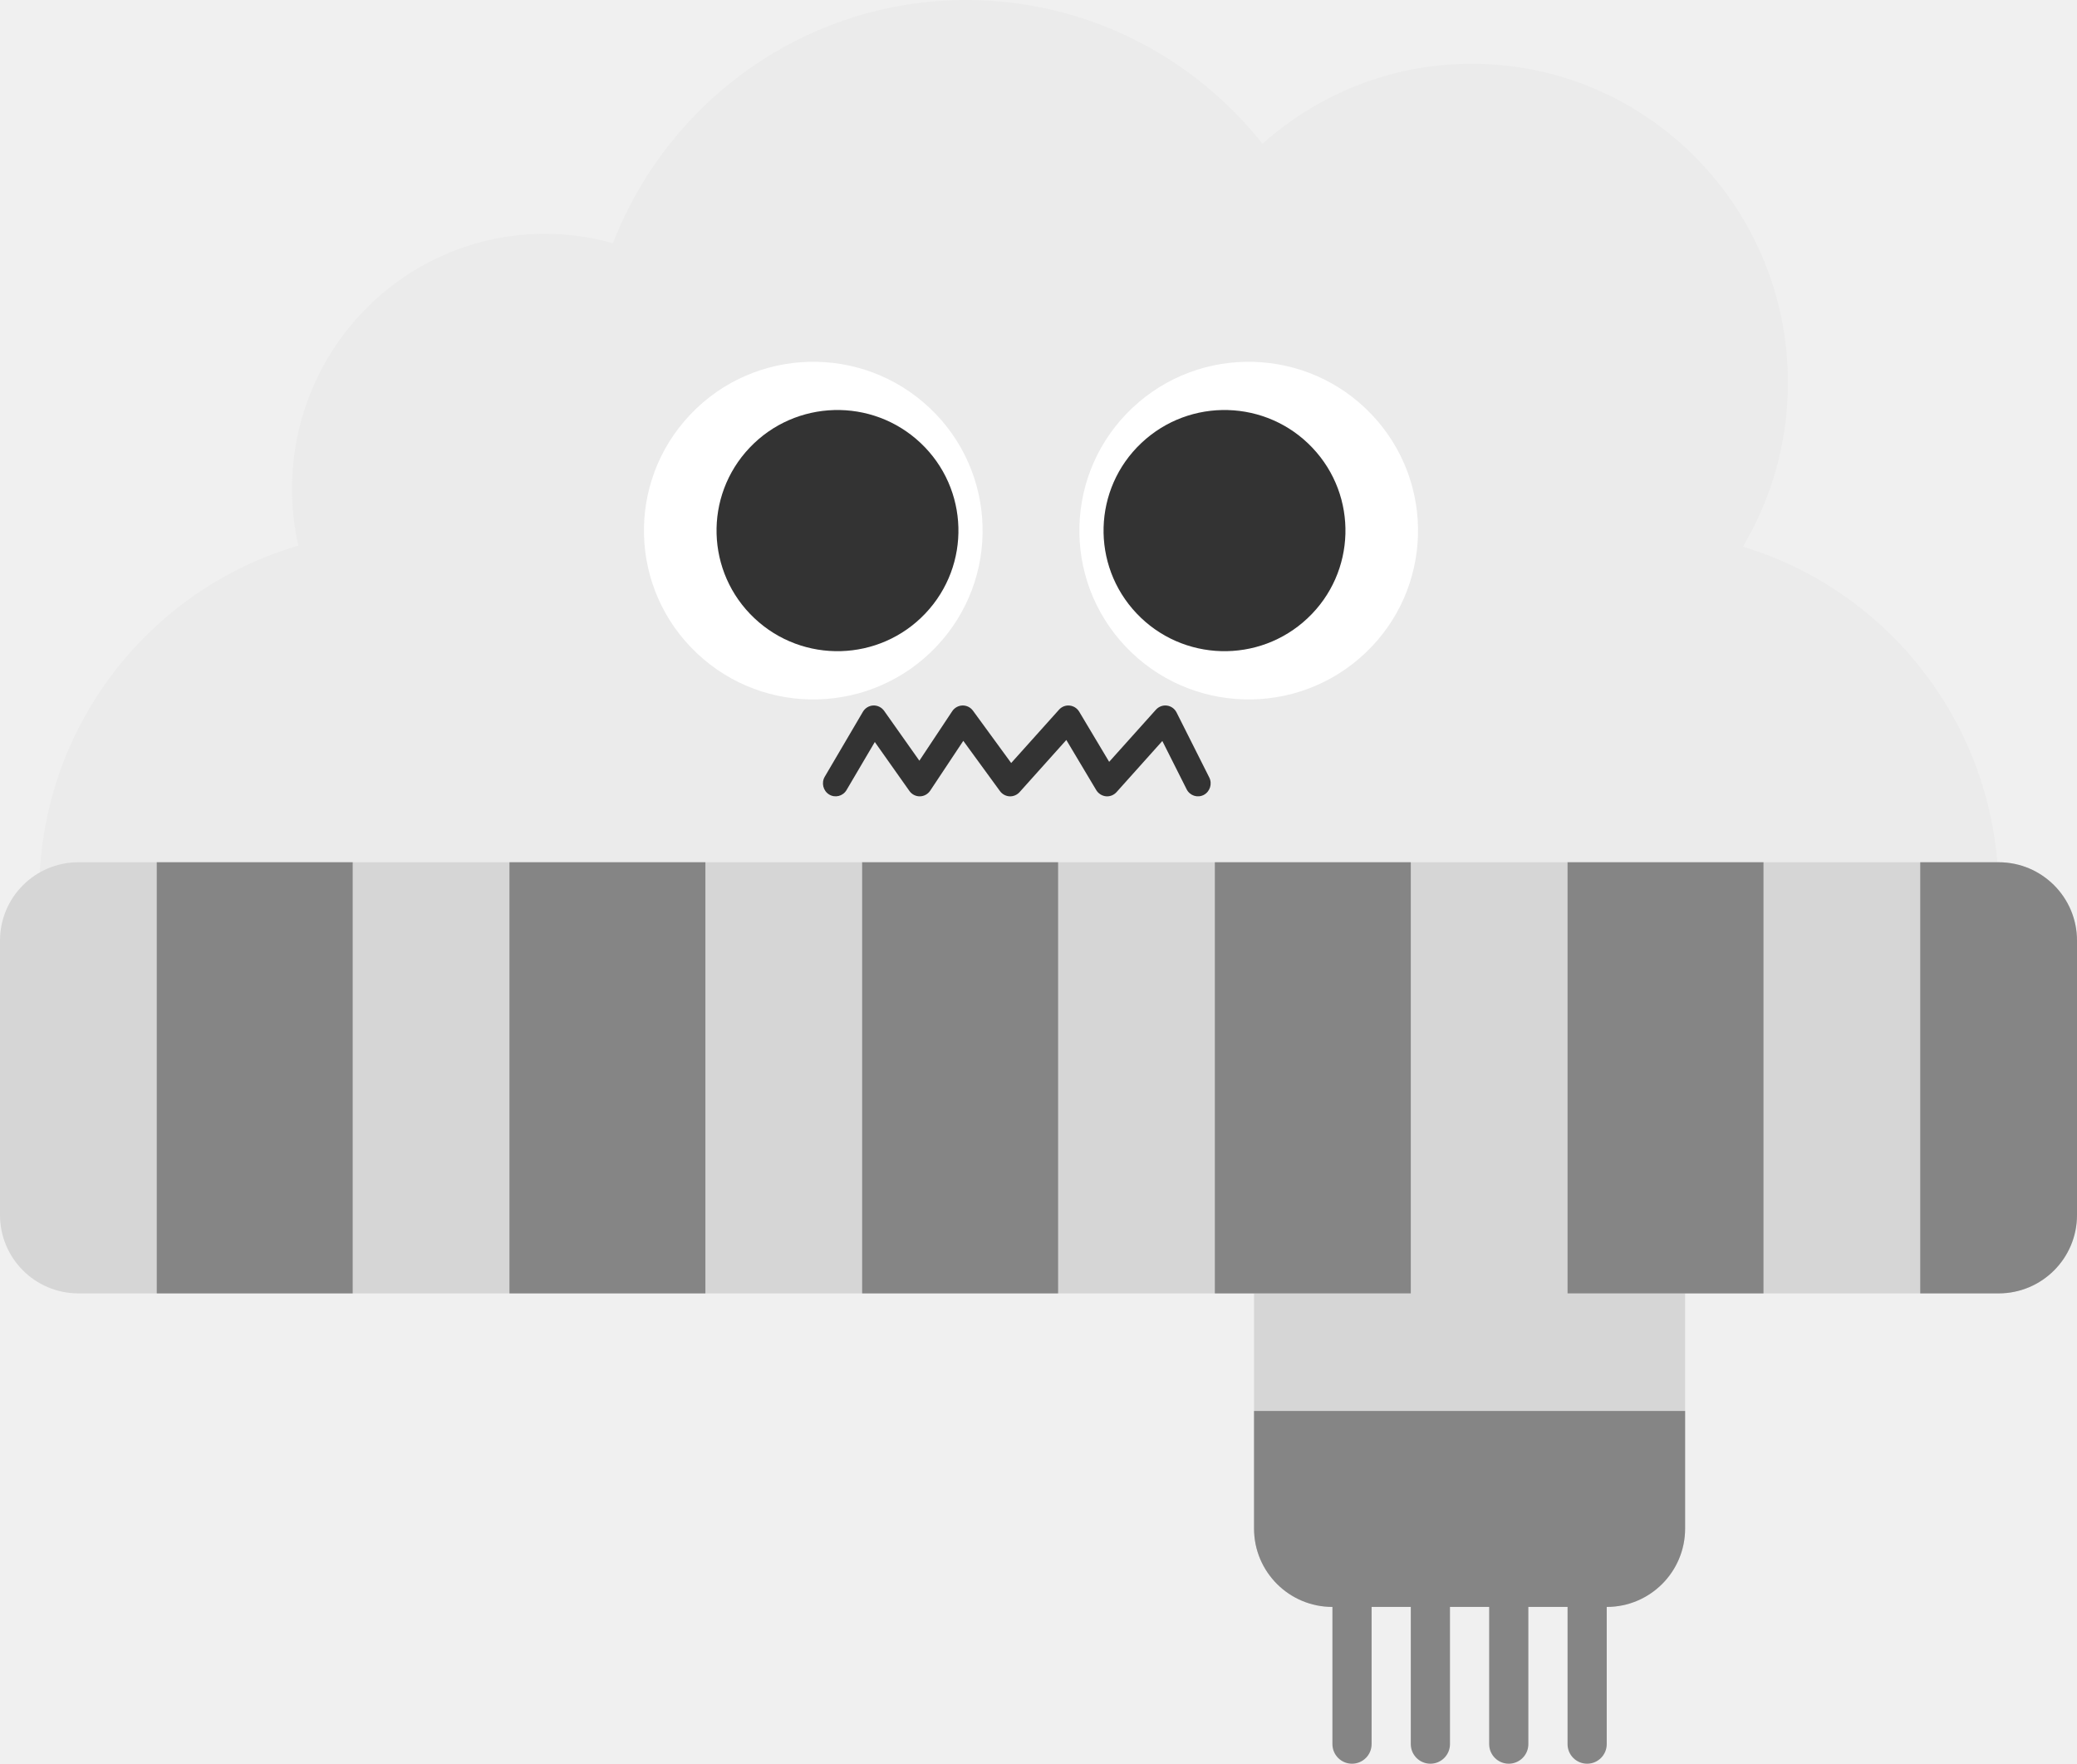
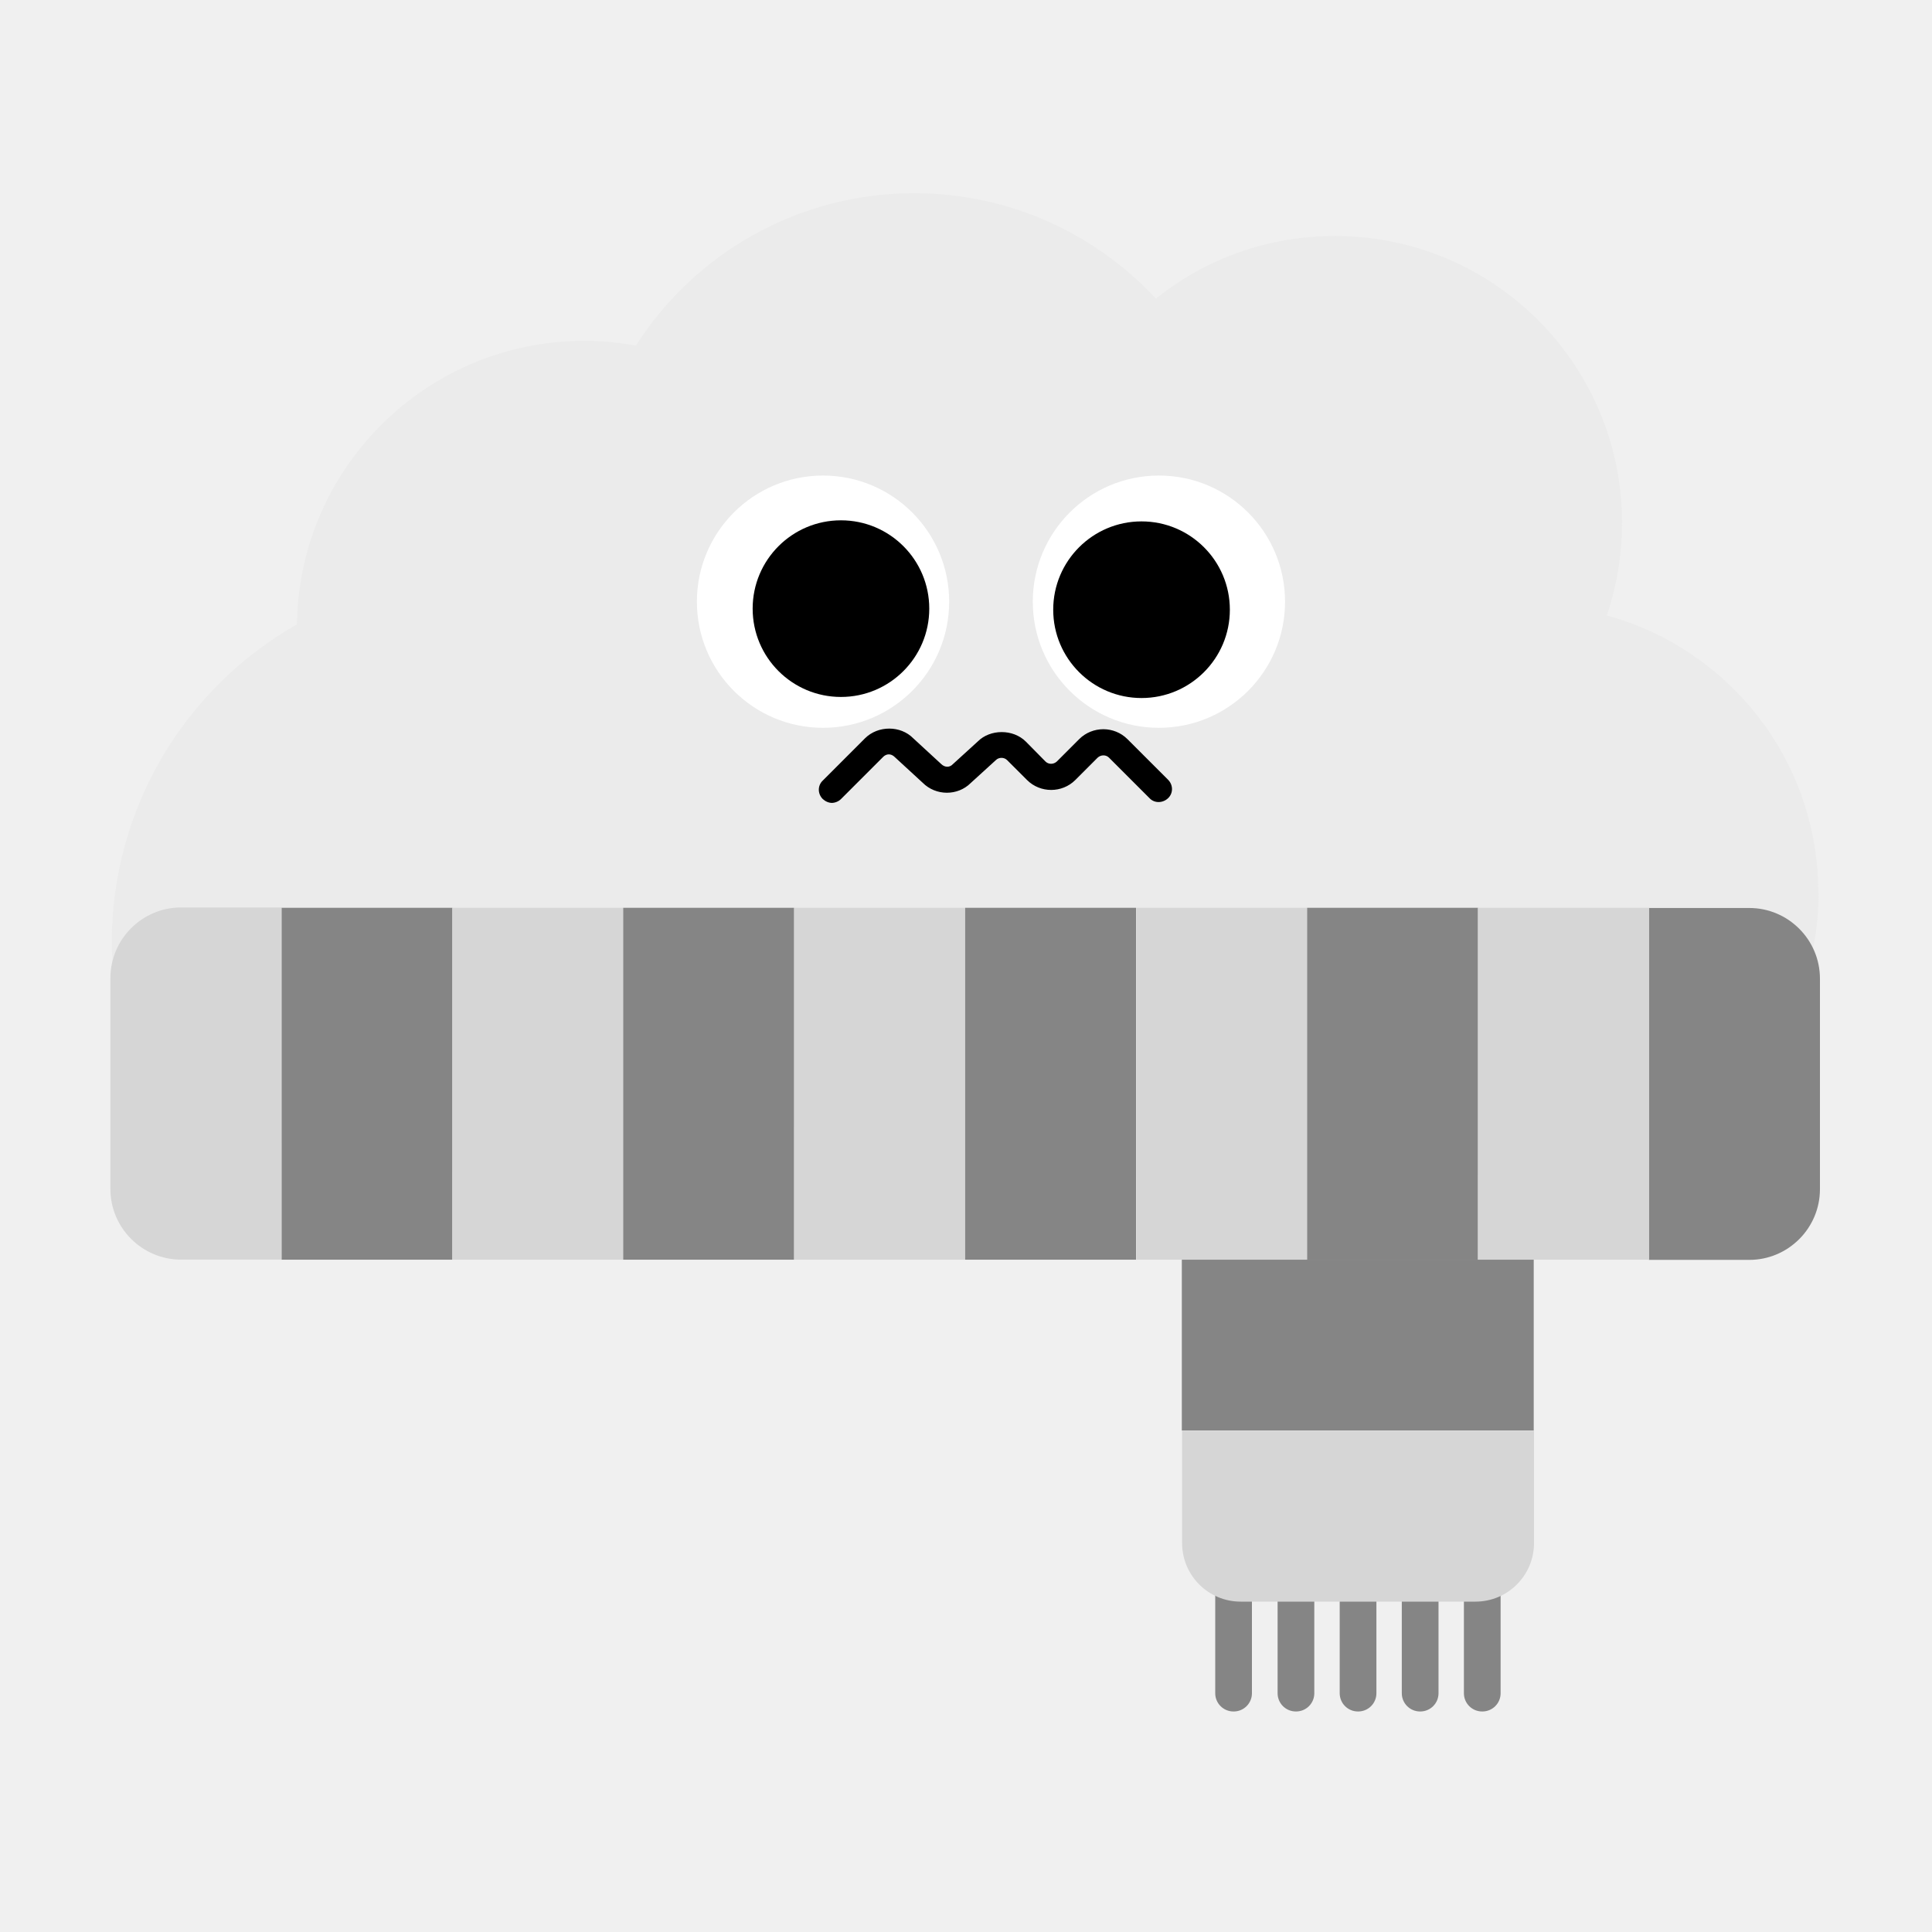
- <svg xmlns="http://www.w3.org/2000/svg" width="53" height="45" viewBox="0 0 53 45" fill="none">
-   <path fill-rule="evenodd" clip-rule="evenodd" d="M32.216 3.668C33.639 2.398 35.509 1.627 37.558 1.627C42.012 1.627 45.623 5.27 45.623 9.763C45.623 11.293 45.203 12.725 44.475 13.948C48.25 15.089 51 18.611 51 22.78C51 27.872 46.895 32 41.832 32H10.168C5.105 32 1 27.872 1 22.78C1 18.579 3.793 15.035 7.612 13.922C7.507 13.457 7.452 12.972 7.452 12.475C7.452 8.88 10.341 5.966 13.904 5.966C14.505 5.966 15.088 6.049 15.641 6.205C17.051 2.572 20.555 0 24.656 0C27.715 0 30.442 1.432 32.216 3.668Z" fill="#EBEBEB" />
-   <path fill-rule="evenodd" clip-rule="evenodd" d="M29.779 18.003C29.884 18.017 29.976 18.083 30.024 18.18L30.857 19.836C30.939 19.998 30.876 20.198 30.717 20.282C30.557 20.365 30.362 20.301 30.28 20.138L29.66 18.906L28.491 20.211C28.422 20.287 28.322 20.327 28.22 20.317C28.119 20.306 28.028 20.248 27.974 20.16L27.21 18.88L26.017 20.211C25.951 20.283 25.858 20.323 25.761 20.318C25.665 20.313 25.575 20.264 25.517 20.185L24.581 18.902L23.737 20.173C23.677 20.262 23.579 20.317 23.473 20.318C23.367 20.32 23.267 20.268 23.206 20.181L22.323 18.932L21.602 20.157C21.51 20.314 21.311 20.365 21.157 20.271C21.004 20.177 20.954 19.973 21.046 19.817L22.019 18.161C22.075 18.065 22.175 18.005 22.284 18C22.393 17.996 22.497 18.047 22.561 18.137L23.46 19.409L24.299 18.145C24.358 18.057 24.456 18.003 24.561 18C24.666 17.998 24.765 18.047 24.828 18.133L25.803 19.468L27.023 18.108C27.091 18.031 27.192 17.991 27.293 18.002C27.395 18.012 27.486 18.07 27.539 18.159L28.303 19.438L29.496 18.108C29.568 18.028 29.674 17.988 29.779 18.003Z" fill="#333333" />
-   <path d="M35.003 10.578C36.643 12.307 36.567 15.033 34.833 16.668C33.099 18.303 30.364 18.227 28.724 16.498C27.085 14.769 27.161 12.043 28.895 10.408C30.629 8.774 33.364 8.85 35.003 10.578Z" fill="white" />
-   <path d="M33.489 11.424C34.66 12.658 34.606 14.606 33.367 15.773C32.129 16.941 30.175 16.887 29.004 15.652C27.833 14.417 27.887 12.47 29.126 11.302C30.364 10.135 32.318 10.189 33.489 11.424Z" fill="#333333" />
-   <path d="M17.614 10.578C15.974 12.307 16.05 15.033 17.784 16.668C19.518 18.303 22.253 18.227 23.893 16.498C25.532 14.769 25.456 12.043 23.722 10.408C21.988 8.774 19.253 8.85 17.614 10.578Z" fill="white" />
-   <path d="M19.128 11.424C17.957 12.658 18.012 14.606 19.25 15.773C20.488 16.941 22.442 16.887 23.613 15.652C24.784 14.417 24.73 12.47 23.491 11.302C22.253 10.135 20.299 10.189 19.128 11.424Z" fill="#333333" />
-   <rect y="22" width="53" height="11" rx="2" fill="#D6D6D6" />
-   <rect x="43" y="24" width="17" height="11" rx="2" transform="rotate(90 43 24)" fill="#D6D6D6" />
-   <rect x="35" y="39" width="6" height="1" rx="0.5" transform="rotate(90 35 39)" fill="#858585" />
-   <rect x="37" y="39" width="6" height="1" rx="0.5" transform="rotate(90 37 39)" fill="#858585" />
-   <rect x="39" y="39" width="6" height="1" rx="0.5" transform="rotate(90 39 39)" fill="#858585" />
-   <rect x="41" y="39" width="6" height="1" rx="0.5" transform="rotate(90 41 39)" fill="#858585" />
-   <rect x="4" y="22" width="5" height="11" fill="#858585" />
-   <rect x="13" y="22" width="5" height="11" fill="#858585" />
-   <rect x="22" y="22" width="5" height="11" fill="#858585" />
-   <path d="M43 36L43 39C43 40.105 42.105 41 41 41L34 41C32.895 41 32 40.105 32 39L32 36L43 36Z" fill="#858585" />
-   <rect x="31" y="22" width="5" height="11" fill="#858585" />
-   <rect x="40" y="22" width="5" height="11" fill="#858585" />
-   <path d="M49 22H51C52.105 22 53 22.895 53 24V31C53 32.105 52.105 33 51 33H49V22Z" fill="#858585" />
+ <svg xmlns="http://www.w3.org/2000/svg" width="70" height="70" viewBox="0 0 70 70" fill="none">
+   <g clip-path="url(#clip0_3090_76669)">
+     <path d="M65.89 32.35C65.89 38.1 61.23 42.76 55.48 42.76C52.31 42.76 49.48 41.34 47.57 39.11C45.66 41.34 42.83 42.76 39.65 42.76C35.56 42.76 32.01 40.4 30.32 36.96C29.04 42.96 26.57 42.6 20.19 42.6C12.86 42.59 4.05 41.5 4.05 34.16C4.05 29.21 6.75 24.9 10.76 22.62C10.83 16.94 15.47 12.35 21.16 12.35C21.8 12.35 22.43 12.41 23.04 12.52C25.16 9.2 28.89 7 33.12 7C36.58 7 39.7 8.47 41.88 10.82C43.66 9.39 45.92 8.55 48.37 8.55C54.12 8.55 58.77 13.21 58.77 18.95C58.77 20.12 58.57 21.25 58.22 22.3C62.64 23.51 65.88 27.54 65.88 32.34L65.89 32.35Z" fill="#EBEBEB" />
+     <path d="M16.39 32.891H10.2V45.641H16.39V32.891Z" fill="#858585" />
+     <path d="M65.94 35.448V43.088C65.94 44.498 64.79 45.648 63.38 45.648H59.74V32.898H63.38C64.79 32.898 65.94 34.048 65.94 35.458V35.448Z" fill="#858585" />
+     <path d="M22.58 32.891H16.39V45.641H22.58V32.891Z" fill="#D6D6D6" />
+     <path d="M28.77 32.891H22.58V45.641H28.77V32.891Z" fill="#858585" />
+     <path d="M34.98 32.891H28.78V45.641H34.98V32.891Z" fill="#D6D6D6" />
+     <path d="M41.16 32.891H34.97V45.641H41.16V32.891Z" fill="#858585" />
+     <path d="M47.36 32.891H41.17V45.641H47.36V32.891Z" fill="#D6D6D6" />
+     <path d="M53.55 32.891H47.36V45.641H53.55V32.891Z" fill="#858585" />
+     <path d="M59.75 32.891H53.55V45.641H59.75V32.891Z" fill="#D6D6D6" />
+     <path d="M10.2 32.889V45.639H6.56C5.15 45.639 4 44.489 4 43.079V35.439C4 34.029 5.15 32.879 6.56 32.879H10.2V32.889Z" fill="#D6D6D6" />
+     <path d="M55.57 45.641H42.82V51.831H55.57V45.641Z" fill="#858585" />
+     <path d="M44.7 55.82H44.69C44.326 55.82 44.03 56.116 44.03 56.48V61.35C44.03 61.715 44.326 62.01 44.69 62.01H44.7C45.065 62.01 45.36 61.715 45.36 61.35V56.48C45.36 56.116 45.065 55.82 44.7 55.82Z" fill="#858585" />
+     <path d="M46.96 55.82H46.95C46.586 55.82 46.29 56.116 46.29 56.48V61.35C46.29 61.715 46.586 62.01 46.95 62.01H46.96C47.325 62.01 47.62 61.715 47.62 61.35V56.48C47.62 56.116 47.325 55.82 46.96 55.82Z" fill="#858585" />
+     <path d="M49.21 55.82H49.2C48.836 55.82 48.54 56.116 48.54 56.48V61.35C48.54 61.715 48.836 62.01 49.2 62.01H49.21C49.575 62.01 49.87 61.715 49.87 61.35V56.48C49.87 56.116 49.575 55.82 49.21 55.82Z" fill="#858585" />
+     <path d="M51.46 55.82H51.45C51.086 55.82 50.79 56.116 50.79 56.48V61.35C50.79 61.715 51.086 62.01 51.45 62.01H51.46C51.825 62.01 52.12 61.715 52.12 61.35V56.48C52.12 56.116 51.825 55.82 51.46 55.82Z" fill="#858585" />
+     <path d="M53.71 55.82H53.7C53.336 55.82 53.04 56.116 53.04 56.48V61.35C53.04 61.715 53.336 62.01 53.7 62.01H53.71C54.075 62.01 54.37 61.715 54.37 61.35V56.48C54.37 56.116 54.075 55.82 53.71 55.82Z" fill="#858585" />
+     <path d="M53.46 58.03H44.95C43.78 58.03 42.83 57.08 42.83 55.91V51.84H55.58V55.91C55.58 57.08 54.63 58.03 53.46 58.03Z" fill="#D6D6D6" />
+     <path d="M29.82 26.37C32.344 26.37 34.39 24.324 34.39 21.8C34.39 19.276 32.344 17.23 29.82 17.23C27.296 17.23 25.25 19.276 25.25 21.8C25.25 24.324 27.296 26.37 29.82 26.37Z" fill="white" />
+     <path d="M30.47 25.252C32.237 25.252 33.669 23.819 33.669 22.052C33.669 20.284 32.237 18.852 30.47 18.852C28.702 18.852 27.27 20.284 27.27 22.052C27.27 23.819 28.702 25.252 30.47 25.252Z" fill="black" />
+     <path d="M41.99 26.37C44.514 26.37 46.56 24.324 46.56 21.8C46.56 19.276 44.514 17.23 41.99 17.23C39.466 17.23 37.42 19.276 37.42 21.8C37.42 24.324 39.466 26.37 41.99 26.37Z" fill="white" />
+     <path d="M41.36 25.291C43.127 25.291 44.56 23.858 44.56 22.091C44.56 20.323 43.127 18.891 41.36 18.891C39.593 18.891 38.16 20.323 38.16 22.091C38.16 23.858 39.593 25.291 41.36 25.291Z" fill="black" />
+     <path d="M30.151 29.091C30.03 29.091 29.91 29.041 29.811 28.951C29.62 28.761 29.62 28.461 29.811 28.281L31.34 26.751C31.811 26.281 32.63 26.281 33.09 26.751L34.1 27.681C34.23 27.811 34.41 27.811 34.52 27.691L35.431 26.861C35.87 26.421 36.7 26.401 37.17 26.871L37.88 27.591C37.99 27.701 38.17 27.701 38.291 27.591L39.1 26.781C39.581 26.301 40.37 26.301 40.85 26.781L42.321 28.251C42.511 28.441 42.511 28.741 42.321 28.921C42.13 29.101 41.831 29.111 41.651 28.921L40.181 27.451C40.071 27.341 39.891 27.341 39.77 27.451L38.961 28.261C38.48 28.741 37.691 28.741 37.211 28.261L36.49 27.541C36.38 27.431 36.191 27.431 36.081 27.541L35.17 28.371C34.7 28.841 33.91 28.841 33.431 28.361L32.42 27.431C32.281 27.291 32.111 27.311 32.001 27.421L30.471 28.951C30.381 29.041 30.25 29.091 30.131 29.091H30.151Z" fill="black" />
+   </g>
+   <defs>
+     <clipPath id="clip0_3090_76669">
+       <rect width="61.94" height="55.01" fill="white" transform="translate(4 7)" />
+     </clipPath>
+   </defs>
</svg>
